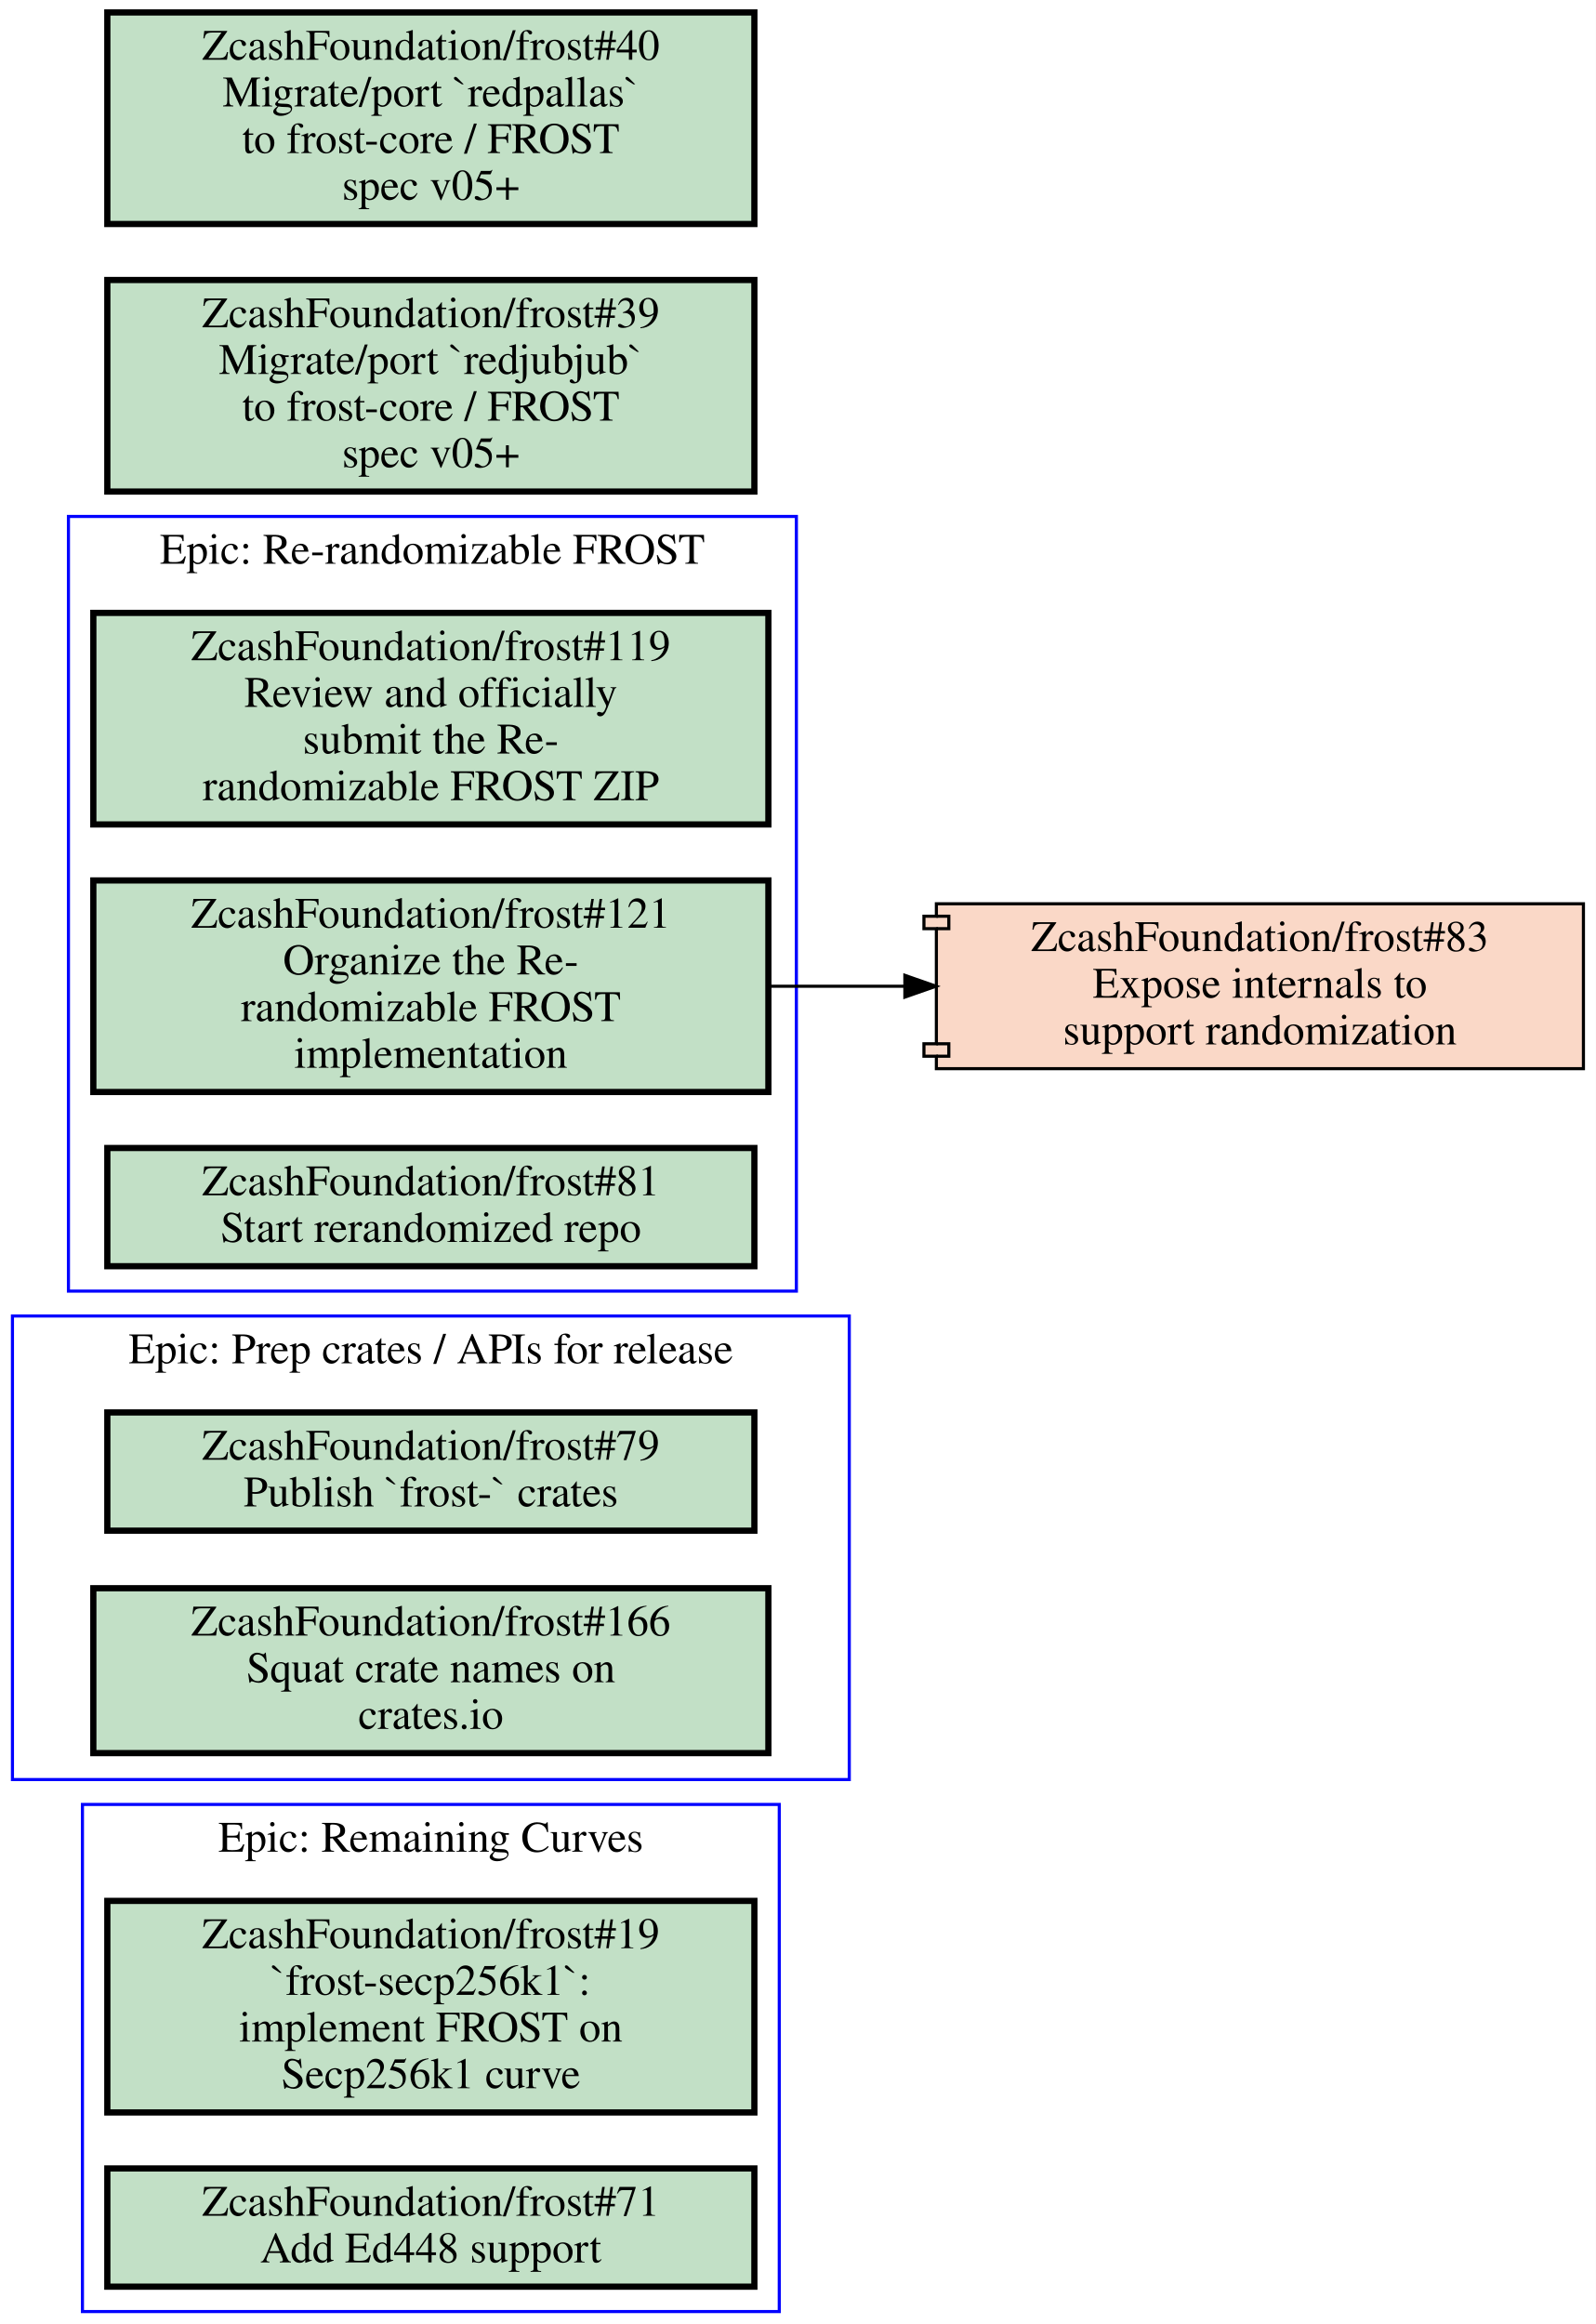
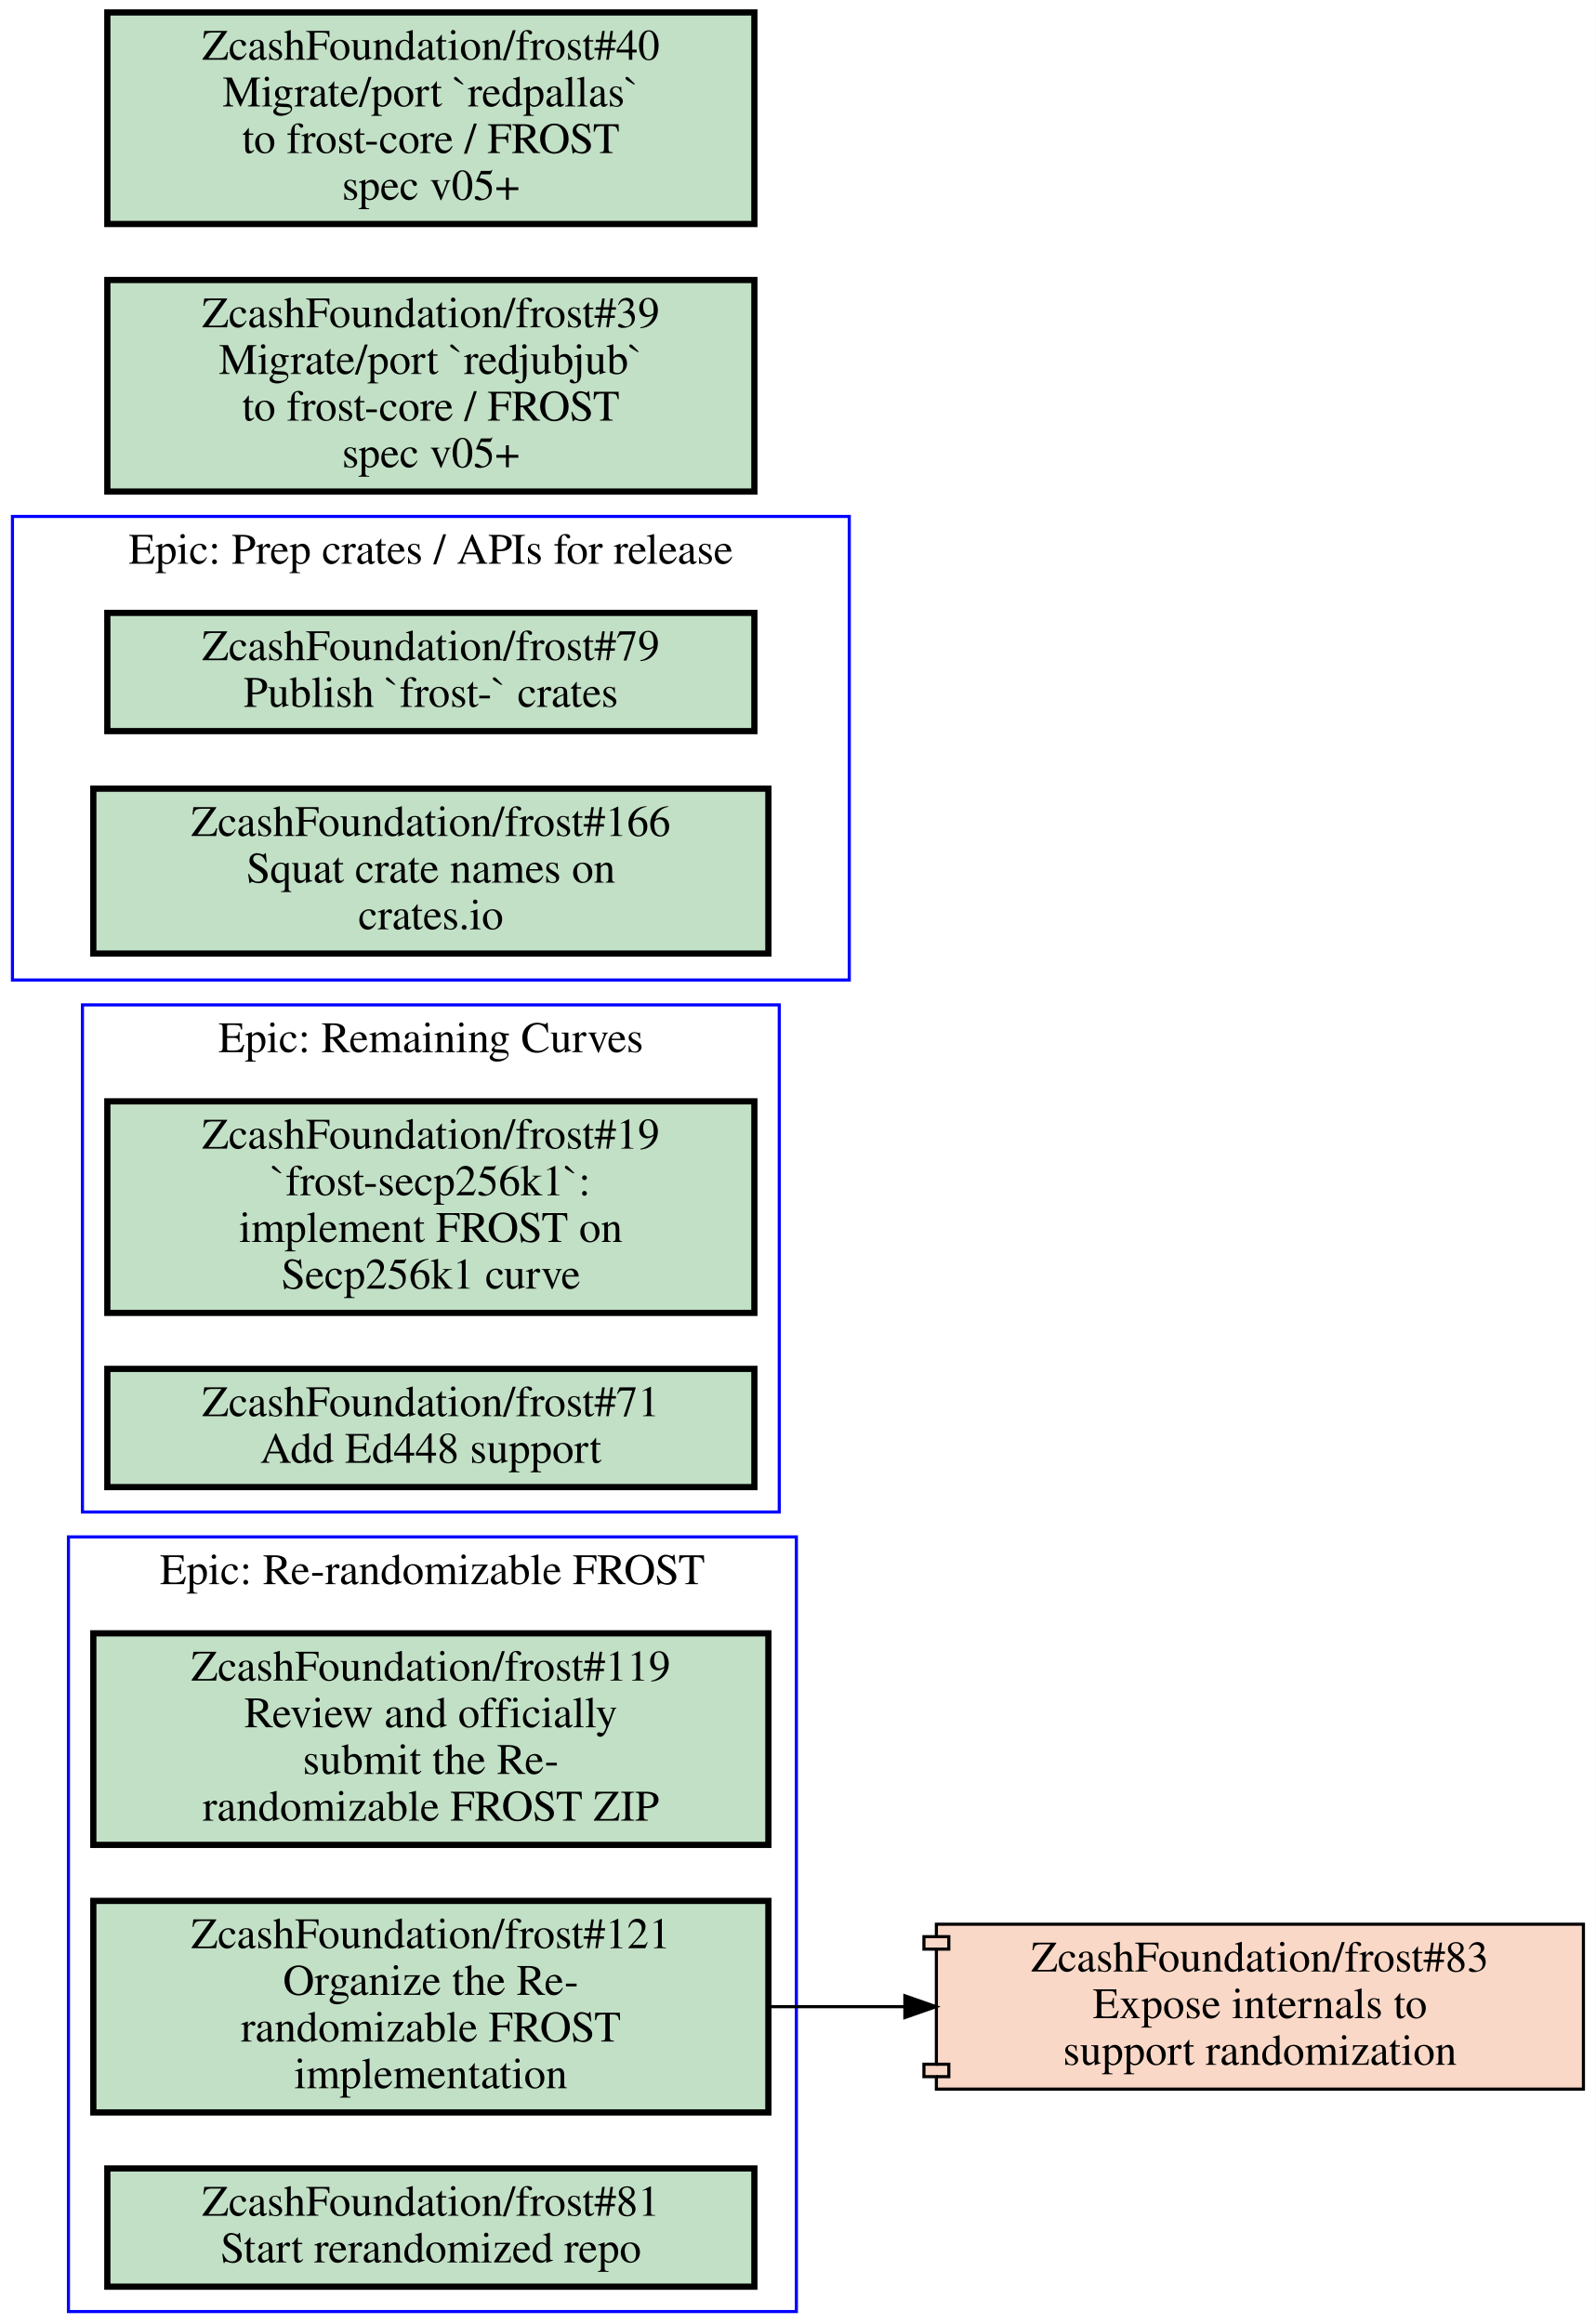
<svg xmlns="http://www.w3.org/2000/svg" xmlns:xlink="http://www.w3.org/1999/xlink" width="513pt" height="747pt" viewBox="0.00 0.00 513.00 747.00">
  <g id="graph0" class="graph" transform="scale(1 1) rotate(0) translate(4 743)">
    <polygon fill="#ffffff" stroke="transparent" points="-4,4 -4,-743 509,-743 509,4 -4,4" />
    <g id="clust1" class="cluster">
-       <polygon fill="none" stroke="#0000ff" points="22.5,0 22.5,-163 246.5,-163 246.5,0 22.5,0" />
-       <text text-anchor="middle" x="134.5" y="-147.8" font-family="Times,serif" font-size="14.00" fill="#000000">Epic: Remaining Curves</text>
+       <polygon fill="none" stroke="#0000ff" points="0,-428 0,-577 269,-577 269,-428 0,-428" />
+       <text text-anchor="middle" x="134.5" y="-561.8" font-family="Times,serif" font-size="14.00" fill="#000000">Epic: Prep crates / APIs for release</text>
    </g>
    <g id="clust2" class="cluster">
-       <polygon fill="none" stroke="#0000ff" points="0,-171 0,-320 269,-320 269,-171 0,-171" />
-       <text text-anchor="middle" x="134.5" y="-304.8" font-family="Times,serif" font-size="14.00" fill="#000000">Epic: Prep crates / APIs for release</text>
+       <polygon fill="none" stroke="#0000ff" points="22.5,-257 22.5,-420 246.5,-420 246.5,-257 22.5,-257" />
+       <text text-anchor="middle" x="134.5" y="-404.8" font-family="Times,serif" font-size="14.00" fill="#000000">Epic: Remaining Curves</text>
    </g>
    <g id="clust3" class="cluster">
-       <polygon fill="none" stroke="#0000ff" points="18,-328 18,-577 252,-577 252,-328 18,-328" />
-       <text text-anchor="middle" x="135" y="-561.8" font-family="Times,serif" font-size="14.00" fill="#000000">Epic: Re-randomizable FROST</text>
+       <polygon fill="none" stroke="#0000ff" points="18,0 18,-249 252,-249 252,0 18,0" />
+       <text text-anchor="middle" x="135" y="-233.8" font-family="Times,serif" font-size="14.00" fill="#000000">Epic: Re-randomizable FROST</text>
    </g>
    <g id="node1" class="node open">
      <g id="a_node1">
-         <a xlink:href="https://github.com/ZcashFoundation/frost/issues/19" xlink:title="ZcashFoundation/frost#19&#10;`frost-secp256k1`:&#10;implement FROST on&#10;Secp256k1 curve" target="_blank">
-           <polygon fill="#c2e0c6" stroke="#000000" stroke-width="2" points="238.5,-132 30.5,-132 30.5,-64 238.5,-64 238.5,-132" />
-           <text text-anchor="middle" x="134.5" y="-116.8" font-family="Times,serif" font-size="14.00" fill="#000000">ZcashFoundation/frost#19</text>
-           <text text-anchor="middle" x="134.5" y="-101.8" font-family="Times,serif" font-size="14.00" fill="#000000">`frost-secp256k1`:</text>
-           <text text-anchor="middle" x="134.5" y="-86.8" font-family="Times,serif" font-size="14.00" fill="#000000">implement FROST on</text>
-           <text text-anchor="middle" x="134.5" y="-71.8" font-family="Times,serif" font-size="14.00" fill="#000000">Secp256k1 curve</text>
+         <a xlink:href="https://github.com/ZcashFoundation/frost/issues/79" xlink:title="ZcashFoundation/frost#79&#10;Publish `frost-` crates" target="_blank">
+           <polygon fill="#c2e0c6" stroke="#000000" stroke-width="2" points="238.5,-546 30.5,-546 30.5,-508 238.5,-508 238.5,-546" />
+           <text text-anchor="middle" x="134.5" y="-530.8" font-family="Times,serif" font-size="14.00" fill="#000000">ZcashFoundation/frost#79</text>
+           <text text-anchor="middle" x="134.5" y="-515.8" font-family="Times,serif" font-size="14.00" fill="#000000">Publish `frost-` crates</text>
        </a>
      </g>
    </g>
    <g id="node2" class="node open">
      <g id="a_node2">
-         <a xlink:href="https://github.com/ZcashFoundation/frost/issues/71" xlink:title="ZcashFoundation/frost#71&#10;Add Ed448 support" target="_blank">
-           <polygon fill="#c2e0c6" stroke="#000000" stroke-width="2" points="238.5,-46 30.5,-46 30.5,-8 238.5,-8 238.5,-46" />
-           <text text-anchor="middle" x="134.5" y="-30.8" font-family="Times,serif" font-size="14.00" fill="#000000">ZcashFoundation/frost#71</text>
-           <text text-anchor="middle" x="134.5" y="-15.8" font-family="Times,serif" font-size="14.00" fill="#000000">Add Ed448 support</text>
+         <a xlink:href="https://github.com/ZcashFoundation/frost/issues/166" xlink:title="ZcashFoundation/frost#166&#10;Squat crate names on&#10;crates.io" target="_blank">
+           <polygon fill="#c2e0c6" stroke="#000000" stroke-width="2" points="243,-489.5 26,-489.5 26,-436.5 243,-436.5 243,-489.5" />
+           <text text-anchor="middle" x="134.5" y="-474.3" font-family="Times,serif" font-size="14.00" fill="#000000">ZcashFoundation/frost#166</text>
+           <text text-anchor="middle" x="134.5" y="-459.3" font-family="Times,serif" font-size="14.00" fill="#000000">Squat crate names on</text>
+           <text text-anchor="middle" x="134.5" y="-444.3" font-family="Times,serif" font-size="14.00" fill="#000000">crates.io</text>
        </a>
      </g>
    </g>
    <g id="node3" class="node open">
      <g id="a_node3">
-         <a xlink:href="https://github.com/ZcashFoundation/frost/issues/79" xlink:title="ZcashFoundation/frost#79&#10;Publish `frost-` crates" target="_blank">
-           <polygon fill="#c2e0c6" stroke="#000000" stroke-width="2" points="238.5,-289 30.5,-289 30.5,-251 238.5,-251 238.5,-289" />
-           <text text-anchor="middle" x="134.5" y="-273.8" font-family="Times,serif" font-size="14.00" fill="#000000">ZcashFoundation/frost#79</text>
-           <text text-anchor="middle" x="134.5" y="-258.8" font-family="Times,serif" font-size="14.00" fill="#000000">Publish `frost-` crates</text>
+         <a xlink:href="https://github.com/ZcashFoundation/frost/issues/19" xlink:title="ZcashFoundation/frost#19&#10;`frost-secp256k1`:&#10;implement FROST on&#10;Secp256k1 curve" target="_blank">
+           <polygon fill="#c2e0c6" stroke="#000000" stroke-width="2" points="238.5,-389 30.5,-389 30.5,-321 238.5,-321 238.5,-389" />
+           <text text-anchor="middle" x="134.5" y="-373.8" font-family="Times,serif" font-size="14.00" fill="#000000">ZcashFoundation/frost#19</text>
+           <text text-anchor="middle" x="134.5" y="-358.8" font-family="Times,serif" font-size="14.00" fill="#000000">`frost-secp256k1`:</text>
+           <text text-anchor="middle" x="134.5" y="-343.8" font-family="Times,serif" font-size="14.00" fill="#000000">implement FROST on</text>
+           <text text-anchor="middle" x="134.5" y="-328.8" font-family="Times,serif" font-size="14.00" fill="#000000">Secp256k1 curve</text>
        </a>
      </g>
    </g>
    <g id="node4" class="node open">
      <g id="a_node4">
-         <a xlink:href="https://github.com/ZcashFoundation/frost/issues/166" xlink:title="ZcashFoundation/frost#166&#10;Squat crate names on&#10;crates.io" target="_blank">
-           <polygon fill="#c2e0c6" stroke="#000000" stroke-width="2" points="243,-232.5 26,-232.5 26,-179.5 243,-179.5 243,-232.5" />
-           <text text-anchor="middle" x="134.5" y="-217.3" font-family="Times,serif" font-size="14.00" fill="#000000">ZcashFoundation/frost#166</text>
-           <text text-anchor="middle" x="134.5" y="-202.3" font-family="Times,serif" font-size="14.00" fill="#000000">Squat crate names on</text>
-           <text text-anchor="middle" x="134.5" y="-187.3" font-family="Times,serif" font-size="14.00" fill="#000000">crates.io</text>
+         <a xlink:href="https://github.com/ZcashFoundation/frost/issues/71" xlink:title="ZcashFoundation/frost#71&#10;Add Ed448 support" target="_blank">
+           <polygon fill="#c2e0c6" stroke="#000000" stroke-width="2" points="238.5,-303 30.5,-303 30.5,-265 238.5,-265 238.5,-303" />
+           <text text-anchor="middle" x="134.5" y="-287.8" font-family="Times,serif" font-size="14.00" fill="#000000">ZcashFoundation/frost#71</text>
+           <text text-anchor="middle" x="134.5" y="-272.8" font-family="Times,serif" font-size="14.00" fill="#000000">Add Ed448 support</text>
        </a>
      </g>
    </g>
    <g id="node5" class="node open">
      <g id="a_node5">
        <a xlink:href="https://github.com/ZcashFoundation/frost/issues/119" xlink:title="ZcashFoundation/frost#119&#10;Review and officially&#10;submit the Re-&#10;randomizable FROST ZIP" target="_blank">
-           <polygon fill="#c2e0c6" stroke="#000000" stroke-width="2" points="243,-546 26,-546 26,-478 243,-478 243,-546" />
-           <text text-anchor="middle" x="134.5" y="-530.8" font-family="Times,serif" font-size="14.00" fill="#000000">ZcashFoundation/frost#119</text>
-           <text text-anchor="middle" x="134.5" y="-515.8" font-family="Times,serif" font-size="14.00" fill="#000000">Review and officially</text>
-           <text text-anchor="middle" x="134.5" y="-500.8" font-family="Times,serif" font-size="14.00" fill="#000000">submit the Re-</text>
-           <text text-anchor="middle" x="134.5" y="-485.8" font-family="Times,serif" font-size="14.00" fill="#000000">randomizable FROST ZIP</text>
+           <polygon fill="#c2e0c6" stroke="#000000" stroke-width="2" points="243,-218 26,-218 26,-150 243,-150 243,-218" />
+           <text text-anchor="middle" x="134.5" y="-202.8" font-family="Times,serif" font-size="14.00" fill="#000000">ZcashFoundation/frost#119</text>
+           <text text-anchor="middle" x="134.5" y="-187.8" font-family="Times,serif" font-size="14.00" fill="#000000">Review and officially</text>
+           <text text-anchor="middle" x="134.5" y="-172.8" font-family="Times,serif" font-size="14.00" fill="#000000">submit the Re-</text>
+           <text text-anchor="middle" x="134.5" y="-157.8" font-family="Times,serif" font-size="14.00" fill="#000000">randomizable FROST ZIP</text>
        </a>
      </g>
    </g>
    <g id="node6" class="node open">
      <g id="a_node6">
        <a xlink:href="https://github.com/ZcashFoundation/frost/issues/121" xlink:title="ZcashFoundation/frost#121&#10;Organize the Re-&#10;randomizable FROST&#10;implementation" target="_blank">
-           <polygon fill="#c2e0c6" stroke="#000000" stroke-width="2" points="243,-460 26,-460 26,-392 243,-392 243,-460" />
-           <text text-anchor="middle" x="134.5" y="-444.8" font-family="Times,serif" font-size="14.00" fill="#000000">ZcashFoundation/frost#121</text>
-           <text text-anchor="middle" x="134.5" y="-429.8" font-family="Times,serif" font-size="14.00" fill="#000000">Organize the Re-</text>
-           <text text-anchor="middle" x="134.5" y="-414.8" font-family="Times,serif" font-size="14.00" fill="#000000">randomizable FROST</text>
-           <text text-anchor="middle" x="134.5" y="-399.8" font-family="Times,serif" font-size="14.00" fill="#000000">implementation</text>
+           <polygon fill="#c2e0c6" stroke="#000000" stroke-width="2" points="243,-132 26,-132 26,-64 243,-64 243,-132" />
+           <text text-anchor="middle" x="134.5" y="-116.8" font-family="Times,serif" font-size="14.00" fill="#000000">ZcashFoundation/frost#121</text>
+           <text text-anchor="middle" x="134.5" y="-101.8" font-family="Times,serif" font-size="14.00" fill="#000000">Organize the Re-</text>
+           <text text-anchor="middle" x="134.5" y="-86.8" font-family="Times,serif" font-size="14.00" fill="#000000">randomizable FROST</text>
+           <text text-anchor="middle" x="134.5" y="-71.8" font-family="Times,serif" font-size="14.00" fill="#000000">implementation</text>
        </a>
      </g>
    </g>
    <g id="node8" class="node closed">
      <g id="a_node8">
        <a xlink:href="https://github.com/ZcashFoundation/frost/pull/83" xlink:title="ZcashFoundation/frost#83&#10;Expose internals to&#10;support randomization" target="_blank">
-           <polygon fill="#fad8c7" stroke="#000000" points="505,-452.5 297,-452.5 297,-448.5 293,-448.5 293,-444.5 297,-444.5 297,-407.5 293,-407.5 293,-403.5 297,-403.5 297,-399.5 505,-399.5 505,-452.5" />
-           <polyline fill="none" stroke="#000000" points="297,-448.5 301,-448.5 301,-444.5 297,-444.5 " />
-           <polyline fill="none" stroke="#000000" points="297,-407.5 301,-407.5 301,-403.5 297,-403.5 " />
-           <text text-anchor="middle" x="401" y="-437.3" font-family="Times,serif" font-size="14.00" fill="#000000">ZcashFoundation/frost#83</text>
-           <text text-anchor="middle" x="401" y="-422.3" font-family="Times,serif" font-size="14.00" fill="#000000">Expose internals to</text>
-           <text text-anchor="middle" x="401" y="-407.3" font-family="Times,serif" font-size="14.00" fill="#000000">support randomization</text>
+           <polygon fill="#fad8c7" stroke="#000000" points="505,-124.5 297,-124.5 297,-120.5 293,-120.5 293,-116.5 297,-116.5 297,-79.5 293,-79.5 293,-75.5 297,-75.5 297,-71.5 505,-71.5 505,-124.5" />
+           <polyline fill="none" stroke="#000000" points="297,-120.5 301,-120.5 301,-116.5 297,-116.5 " />
+           <polyline fill="none" stroke="#000000" points="297,-79.5 301,-79.5 301,-75.5 297,-75.5 " />
+           <text text-anchor="middle" x="401" y="-109.3" font-family="Times,serif" font-size="14.00" fill="#000000">ZcashFoundation/frost#83</text>
+           <text text-anchor="middle" x="401" y="-94.3" font-family="Times,serif" font-size="14.00" fill="#000000">Expose internals to</text>
+           <text text-anchor="middle" x="401" y="-79.3" font-family="Times,serif" font-size="14.00" fill="#000000">support randomization</text>
        </a>
      </g>
    </g>
    <g id="edge1" class="edge">
-       <path fill="none" stroke="#000000" d="M243.28,-426C257.53,-426 272.16,-426 286.49,-426" />
-       <polygon fill="#000000" stroke="#000000" points="286.87,-429.5 296.87,-426 286.87,-422.5 286.87,-429.5" />
+       <path fill="none" stroke="#000000" d="M243.28,-98C257.53,-98 272.16,-98 286.49,-98" />
+       <polygon fill="#000000" stroke="#000000" points="286.87,-101.5 296.87,-98 286.87,-94.5 286.87,-101.5" />
    </g>
    <g id="node7" class="node open">
      <g id="a_node7">
        <a xlink:href="https://github.com/ZcashFoundation/frost/issues/81" xlink:title="ZcashFoundation/frost#81&#10;Start rerandomized repo" target="_blank">
-           <polygon fill="#c2e0c6" stroke="#000000" stroke-width="2" points="238.5,-374 30.5,-374 30.5,-336 238.5,-336 238.5,-374" />
-           <text text-anchor="middle" x="134.5" y="-358.8" font-family="Times,serif" font-size="14.00" fill="#000000">ZcashFoundation/frost#81</text>
-           <text text-anchor="middle" x="134.5" y="-343.8" font-family="Times,serif" font-size="14.00" fill="#000000">Start rerandomized repo</text>
+           <polygon fill="#c2e0c6" stroke="#000000" stroke-width="2" points="238.5,-46 30.5,-46 30.5,-8 238.5,-8 238.5,-46" />
+           <text text-anchor="middle" x="134.5" y="-30.8" font-family="Times,serif" font-size="14.00" fill="#000000">ZcashFoundation/frost#81</text>
+           <text text-anchor="middle" x="134.5" y="-15.8" font-family="Times,serif" font-size="14.00" fill="#000000">Start rerandomized repo</text>
        </a>
      </g>
    </g>
    <g id="node9" class="node open">
      <g id="a_node9">
        <a xlink:href="https://github.com/ZcashFoundation/frost/issues/39" xlink:title="ZcashFoundation/frost#39&#10;Migrate/port `redjubjub`&#10;to frost-core / FROST&#10;spec v05+" target="_blank">
          <polygon fill="#c2e0c6" stroke="#000000" stroke-width="2" points="238.5,-653 30.5,-653 30.5,-585 238.5,-585 238.5,-653" />
          <text text-anchor="middle" x="134.5" y="-637.8" font-family="Times,serif" font-size="14.00" fill="#000000">ZcashFoundation/frost#39</text>
          <text text-anchor="middle" x="134.5" y="-622.8" font-family="Times,serif" font-size="14.00" fill="#000000">Migrate/port `redjubjub`</text>
          <text text-anchor="middle" x="134.5" y="-607.8" font-family="Times,serif" font-size="14.00" fill="#000000">to frost-core / FROST</text>
          <text text-anchor="middle" x="134.5" y="-592.8" font-family="Times,serif" font-size="14.00" fill="#000000">spec v05+</text>
        </a>
      </g>
    </g>
    <g id="node10" class="node open">
      <g id="a_node10">
        <a xlink:href="https://github.com/ZcashFoundation/frost/issues/40" xlink:title="ZcashFoundation/frost#40&#10;Migrate/port `redpallas`&#10;to frost-core / FROST&#10;spec v05+" target="_blank">
          <polygon fill="#c2e0c6" stroke="#000000" stroke-width="2" points="238.5,-739 30.5,-739 30.5,-671 238.5,-671 238.5,-739" />
          <text text-anchor="middle" x="134.5" y="-723.8" font-family="Times,serif" font-size="14.00" fill="#000000">ZcashFoundation/frost#40</text>
          <text text-anchor="middle" x="134.5" y="-708.8" font-family="Times,serif" font-size="14.00" fill="#000000">Migrate/port `redpallas`</text>
          <text text-anchor="middle" x="134.5" y="-693.8" font-family="Times,serif" font-size="14.00" fill="#000000">to frost-core / FROST</text>
          <text text-anchor="middle" x="134.5" y="-678.8" font-family="Times,serif" font-size="14.00" fill="#000000">spec v05+</text>
        </a>
      </g>
    </g>
  </g>
</svg>
